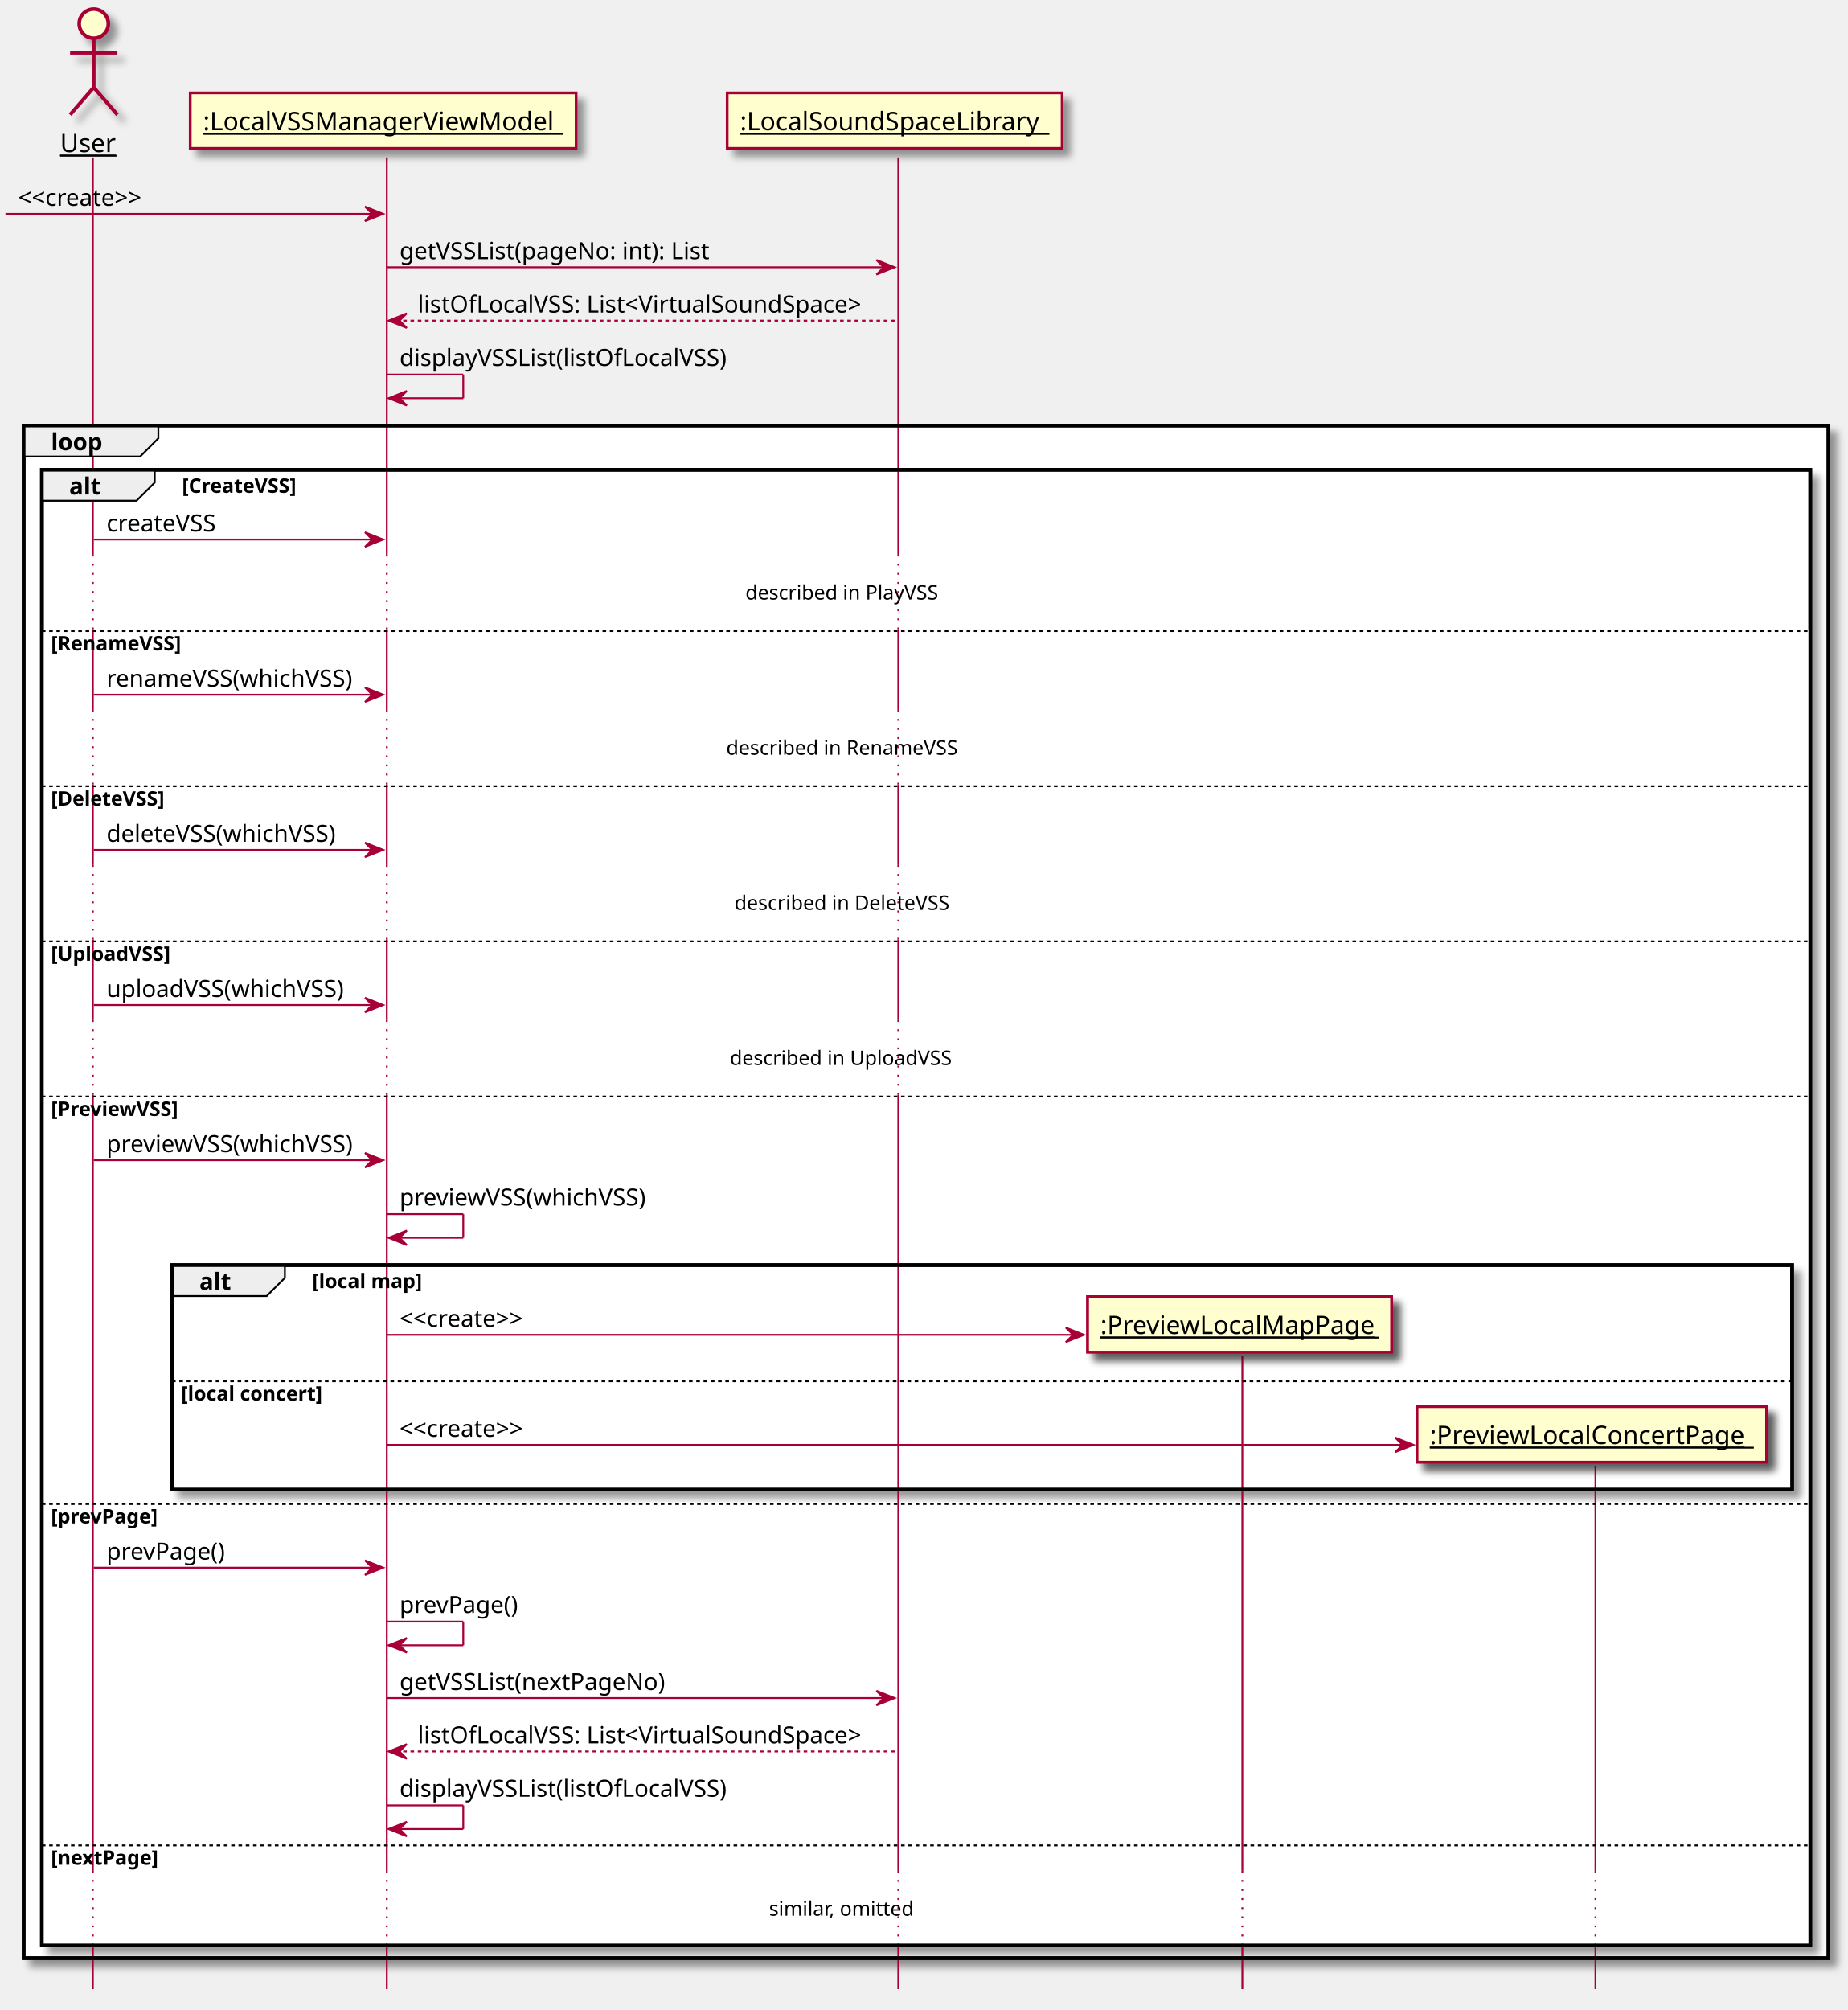
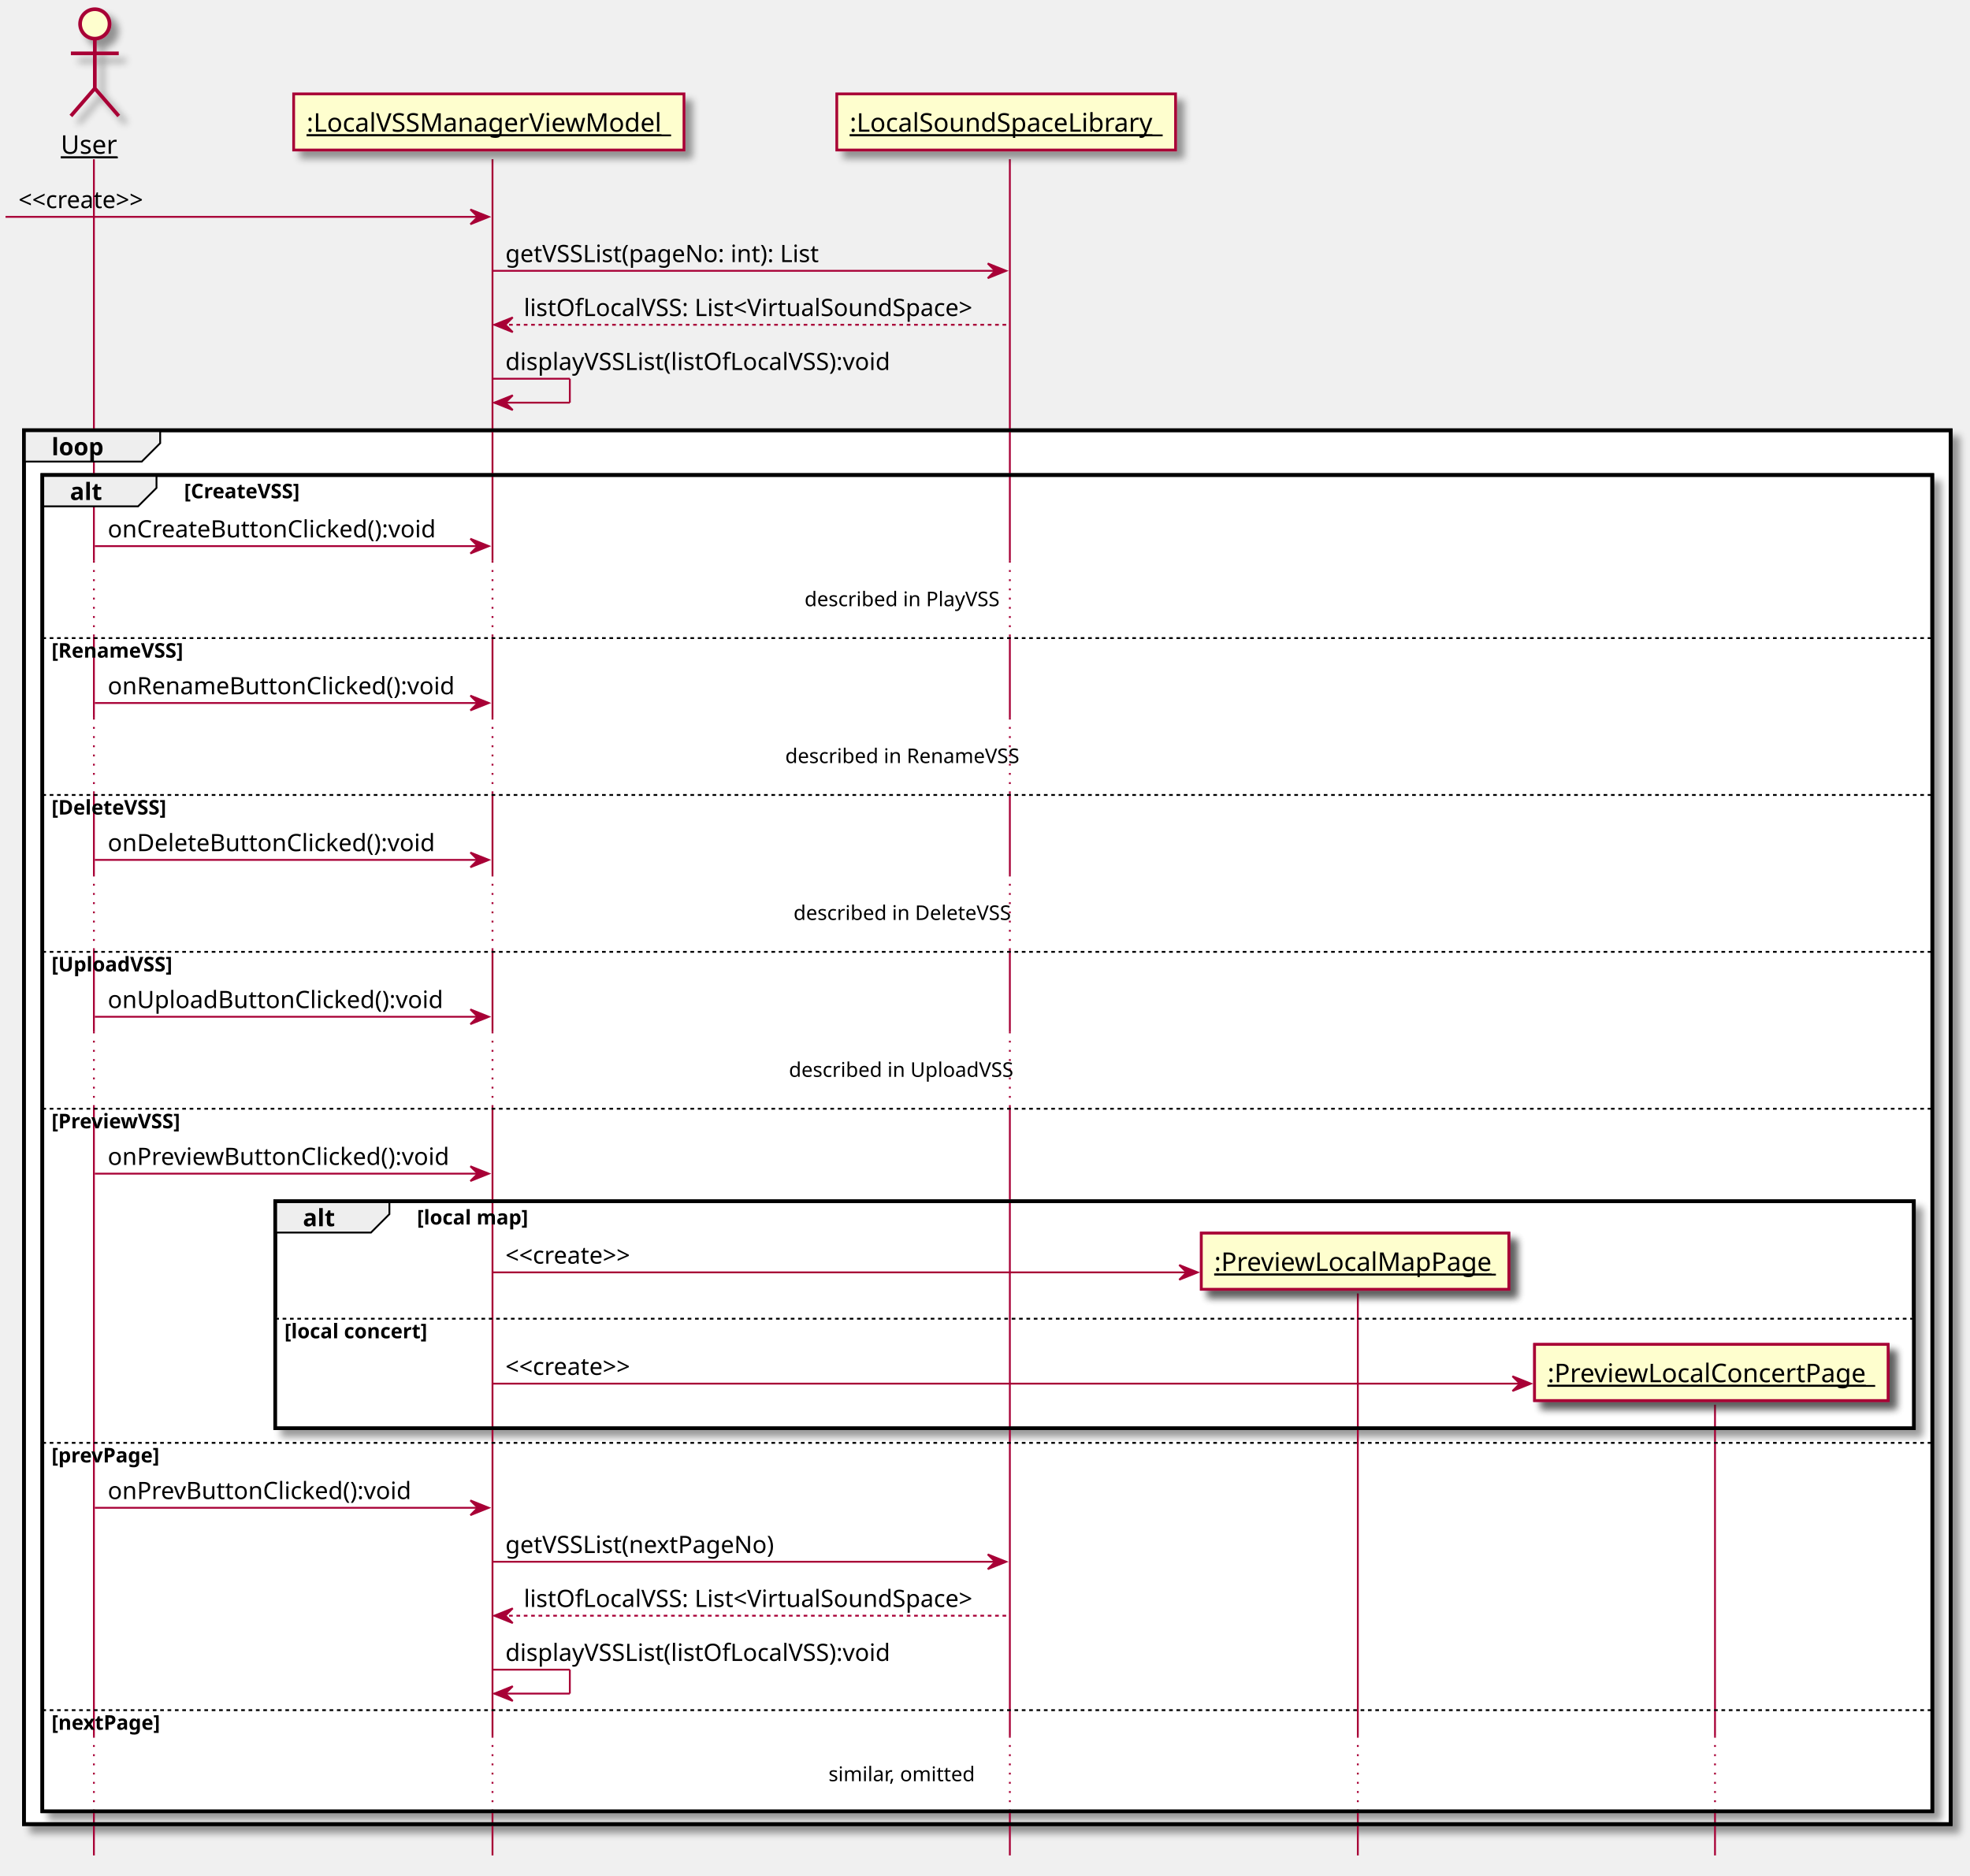
- <svg xmlns="http://www.w3.org/2000/svg" contentScriptType="application/ecmascript" contentStyleType="text/css" height="1104px" preserveAspectRatio="none" style="width:1015px;height:1104px;" version="1.1" viewBox="0 0 1015 1104" width="1015px" zoomAndPan="magnify">
+ <svg xmlns="http://www.w3.org/2000/svg" contentScriptType="application/ecmascript" contentStyleType="text/css" height="1019px" preserveAspectRatio="none" style="width:1070px;height:1019px;" version="1.1" viewBox="0 0 1070 1019" width="1070px" zoomAndPan="magnify">
  <defs>
-     <filter height="300%" id="fy3xtt72d3g3i" width="300%" x="-1" y="-1">
+     <filter height="300%" id="f1ojgecxstpfth" width="300%" x="-1" y="-1">
      <feGaussianBlur result="blurOut" stdDeviation="2.0" />
      <feColorMatrix in="blurOut" result="blurOut2" type="matrix" values="0 0 0 0 0 0 0 0 0 0 0 0 0 0 0 0 0 0 .4 0" />
      <feOffset dx="4.0" dy="4.0" in="blurOut2" result="blurOut3" />
      <feBlend in="SourceGraphic" in2="blurOut3" mode="normal" />
    </filter>
  </defs>
  <g>
-     <rect fill="#FFFFFF" filter="url(#fy3xtt72d3g3i)" height="841.785" style="stroke: #000000; stroke-width: 2.0;" width="991.5" x="13" y="233.731" />
-     <rect fill="#FFFFFF" filter="url(#fy3xtt72d3g3i)" height="810.475" style="stroke: #000000; stroke-width: 2.0;" width="971.5" x="23" y="258.041" />
-     <rect fill="#FFFFFF" height="85.221" style="stroke: none; stroke-width: 1.0;" width="971.5" x="23" y="345.617" />
-     <rect fill="#FFFFFF" height="85.221" style="stroke: none; stroke-width: 1.0;" width="971.5" x="23" y="430.838" />
-     <rect fill="#FFFFFF" height="85.221" style="stroke: none; stroke-width: 1.0;" width="971.5" x="23" y="516.059" />
-     <rect fill="#FFFFFF" height="223.818" style="stroke: none; stroke-width: 1.0;" width="971.5" x="23" y="601.279" />
-     <rect fill="#FFFFFF" filter="url(#fy3xtt72d3g3i)" height="123.242" style="stroke: #000000; stroke-width: 2.0;" width="890" x="94.5" y="694.856" />
-     <rect fill="#FEFECE" filter="url(#fy3xtt72d3g3i)" height="30.488" style="stroke: #A80036; stroke-width: 1.5;" width="167" x="597.5" y="712.166" />
-     <text fill="#000000" font-family="sans-serif" font-size="14" lengthAdjust="spacingAndGlyphs" text-decoration="underline" textLength="153" x="604.5" y="732.701">:PreviewLocalMapPage</text>
-     <line style="stroke: #000000; stroke-width: 1.0;" x1="604.5" x2="757.5" y1="734.701" y2="734.701" />
-     <rect fill="#FFFFFF" height="60.443" style="stroke: none; stroke-width: 1.0;" width="890" x="94.5" y="757.654" />
-     <rect fill="#FEFECE" filter="url(#fy3xtt72d3g3i)" height="30.488" style="stroke: #A80036; stroke-width: 1.5;" width="192" x="778.5" y="772.609" />
-     <text fill="#000000" font-family="sans-serif" font-size="14" lengthAdjust="spacingAndGlyphs" text-decoration="underline" textLength="178" x="785.5" y="793.144">:PreviewLocalConcertPage</text>
-     <line style="stroke: #000000; stroke-width: 1.0;" x1="785.5" x2="963.5" y1="795.144" y2="795.144" />
-     <rect fill="#FFFFFF" height="187.508" style="stroke: none; stroke-width: 1.0;" width="971.5" x="23" y="825.098" />
-     <rect fill="#FFFFFF" height="55.91" style="stroke: none; stroke-width: 1.0;" width="971.5" x="23" y="1012.606" />
+     <rect fill="#FFFFFF" filter="url(#f1ojgecxstpfth)" height="757.164" style="stroke: #000000; stroke-width: 2.0;" width="1046.5" x="13" y="233.731" />
+     <rect fill="#FFFFFF" filter="url(#f1ojgecxstpfth)" height="725.854" style="stroke: #000000; stroke-width: 2.0;" width="1026.5" x="23" y="258.041" />
+     <rect fill="#FFFFFF" height="85.221" style="stroke: none; stroke-width: 1.0;" width="1026.5" x="23" y="345.617" />
+     <rect fill="#FFFFFF" height="85.221" style="stroke: none; stroke-width: 1.0;" width="1026.5" x="23" y="430.838" />
+     <rect fill="#FFFFFF" height="85.221" style="stroke: none; stroke-width: 1.0;" width="1026.5" x="23" y="516.059" />
+     <rect fill="#FFFFFF" height="181.508" style="stroke: none; stroke-width: 1.0;" width="1026.5" x="23" y="601.279" />
+     <rect fill="#FFFFFF" filter="url(#f1ojgecxstpfth)" height="123.242" style="stroke: #000000; stroke-width: 2.0;" width="890" x="149.5" y="652.545" />
+     <rect fill="#FEFECE" filter="url(#f1ojgecxstpfth)" height="30.488" style="stroke: #A80036; stroke-width: 1.5;" width="167" x="652.5" y="669.856" />
+     <text fill="#000000" font-family="sans-serif" font-size="14" lengthAdjust="spacingAndGlyphs" text-decoration="underline" textLength="153" x="659.5" y="690.391">:PreviewLocalMapPage</text>
+     <line style="stroke: #000000; stroke-width: 1.0;" x1="659.5" x2="812.5" y1="692.391" y2="692.391" />
+     <rect fill="#FFFFFF" height="60.443" style="stroke: none; stroke-width: 1.0;" width="890" x="149.5" y="715.344" />
+     <rect fill="#FEFECE" filter="url(#f1ojgecxstpfth)" height="30.488" style="stroke: #A80036; stroke-width: 1.5;" width="192" x="833.5" y="730.299" />
+     <text fill="#000000" font-family="sans-serif" font-size="14" lengthAdjust="spacingAndGlyphs" text-decoration="underline" textLength="178" x="840.5" y="750.834">:PreviewLocalConcertPage</text>
+     <line style="stroke: #000000; stroke-width: 1.0;" x1="840.5" x2="1018.5" y1="752.834" y2="752.834" />
+     <rect fill="#FFFFFF" height="145.197" style="stroke: none; stroke-width: 1.0;" width="1026.5" x="23" y="782.787" />
+     <rect fill="#FFFFFF" height="55.91" style="stroke: none; stroke-width: 1.0;" width="1026.5" x="23" y="927.984" />
    <line style="stroke: #A80036; stroke-width: 1.0;" x1="51" x2="51" y1="86.488" y2="304.662" />
    <line style="stroke: #A80036; stroke-width: 1.0; stroke-dasharray: 1.0,4.0;" x1="51" x2="51" y1="304.662" y2="345.617" />
    <line style="stroke: #A80036; stroke-width: 1.0;" x1="51" x2="51" y1="345.617" y2="389.883" />
    <line style="stroke: #A80036; stroke-width: 1.0; stroke-dasharray: 1.0,4.0;" x1="51" x2="51" y1="389.883" y2="430.838" />
    <line style="stroke: #A80036; stroke-width: 1.0;" x1="51" x2="51" y1="430.838" y2="475.103" />
    <line style="stroke: #A80036; stroke-width: 1.0; stroke-dasharray: 1.0,4.0;" x1="51" x2="51" y1="475.103" y2="516.059" />
    <line style="stroke: #A80036; stroke-width: 1.0;" x1="51" x2="51" y1="516.059" y2="560.324" />
    <line style="stroke: #A80036; stroke-width: 1.0; stroke-dasharray: 1.0,4.0;" x1="51" x2="51" y1="560.324" y2="601.279" />
-     <line style="stroke: #A80036; stroke-width: 1.0;" x1="51" x2="51" y1="601.279" y2="1027.561" />
-     <line style="stroke: #A80036; stroke-width: 1.0; stroke-dasharray: 1.0,4.0;" x1="51" x2="51" y1="1027.561" y2="1068.516" />
-     <line style="stroke: #A80036; stroke-width: 1.0;" x1="51" x2="51" y1="1068.516" y2="1092.516" />
-     <line style="stroke: #A80036; stroke-width: 1.0;" x1="212.5" x2="212.5" y1="86.488" y2="304.662" />
-     <line style="stroke: #A80036; stroke-width: 1.0; stroke-dasharray: 1.0,4.0;" x1="212.5" x2="212.5" y1="304.662" y2="345.617" />
-     <line style="stroke: #A80036; stroke-width: 1.0;" x1="212.5" x2="212.5" y1="345.617" y2="389.883" />
-     <line style="stroke: #A80036; stroke-width: 1.0; stroke-dasharray: 1.0,4.0;" x1="212.5" x2="212.5" y1="389.883" y2="430.838" />
-     <line style="stroke: #A80036; stroke-width: 1.0;" x1="212.5" x2="212.5" y1="430.838" y2="475.103" />
-     <line style="stroke: #A80036; stroke-width: 1.0; stroke-dasharray: 1.0,4.0;" x1="212.5" x2="212.5" y1="475.103" y2="516.059" />
-     <line style="stroke: #A80036; stroke-width: 1.0;" x1="212.5" x2="212.5" y1="516.059" y2="560.324" />
-     <line style="stroke: #A80036; stroke-width: 1.0; stroke-dasharray: 1.0,4.0;" x1="212.5" x2="212.5" y1="560.324" y2="601.279" />
-     <line style="stroke: #A80036; stroke-width: 1.0;" x1="212.5" x2="212.5" y1="601.279" y2="1027.561" />
-     <line style="stroke: #A80036; stroke-width: 1.0; stroke-dasharray: 1.0,4.0;" x1="212.5" x2="212.5" y1="1027.561" y2="1068.516" />
-     <line style="stroke: #A80036; stroke-width: 1.0;" x1="212.5" x2="212.5" y1="1068.516" y2="1092.516" />
-     <line style="stroke: #A80036; stroke-width: 1.0;" x1="493.5" x2="493.5" y1="86.488" y2="304.662" />
-     <line style="stroke: #A80036; stroke-width: 1.0; stroke-dasharray: 1.0,4.0;" x1="493.5" x2="493.5" y1="304.662" y2="345.617" />
-     <line style="stroke: #A80036; stroke-width: 1.0;" x1="493.5" x2="493.5" y1="345.617" y2="389.883" />
-     <line style="stroke: #A80036; stroke-width: 1.0; stroke-dasharray: 1.0,4.0;" x1="493.5" x2="493.5" y1="389.883" y2="430.838" />
-     <line style="stroke: #A80036; stroke-width: 1.0;" x1="493.5" x2="493.5" y1="430.838" y2="475.103" />
-     <line style="stroke: #A80036; stroke-width: 1.0; stroke-dasharray: 1.0,4.0;" x1="493.5" x2="493.5" y1="475.103" y2="516.059" />
-     <line style="stroke: #A80036; stroke-width: 1.0;" x1="493.5" x2="493.5" y1="516.059" y2="560.324" />
-     <line style="stroke: #A80036; stroke-width: 1.0; stroke-dasharray: 1.0,4.0;" x1="493.5" x2="493.5" y1="560.324" y2="601.279" />
-     <line style="stroke: #A80036; stroke-width: 1.0;" x1="493.5" x2="493.5" y1="601.279" y2="1027.561" />
-     <line style="stroke: #A80036; stroke-width: 1.0; stroke-dasharray: 1.0,4.0;" x1="493.5" x2="493.5" y1="1027.561" y2="1068.516" />
-     <line style="stroke: #A80036; stroke-width: 1.0;" x1="493.5" x2="493.5" y1="1068.516" y2="1092.516" />
-     <line style="stroke: #A80036; stroke-width: 1.0;" x1="682.5" x2="682.5" y1="744.91" y2="1027.561" />
-     <line style="stroke: #A80036; stroke-width: 1.0; stroke-dasharray: 1.0,4.0;" x1="682.5" x2="682.5" y1="1027.561" y2="1068.516" />
-     <line style="stroke: #A80036; stroke-width: 1.0;" x1="682.5" x2="682.5" y1="1068.516" y2="1092.516" />
-     <line style="stroke: #A80036; stroke-width: 1.0;" x1="876.5" x2="876.5" y1="805.354" y2="1027.561" />
-     <line style="stroke: #A80036; stroke-width: 1.0; stroke-dasharray: 1.0,4.0;" x1="876.5" x2="876.5" y1="1027.561" y2="1068.516" />
-     <line style="stroke: #A80036; stroke-width: 1.0;" x1="876.5" x2="876.5" y1="1068.516" y2="1092.516" />
+     <line style="stroke: #A80036; stroke-width: 1.0;" x1="51" x2="51" y1="601.279" y2="942.939" />
+     <line style="stroke: #A80036; stroke-width: 1.0; stroke-dasharray: 1.0,4.0;" x1="51" x2="51" y1="942.939" y2="983.894" />
+     <line style="stroke: #A80036; stroke-width: 1.0;" x1="51" x2="51" y1="983.894" y2="1007.894" />
+     <line style="stroke: #A80036; stroke-width: 1.0;" x1="267.5" x2="267.5" y1="86.488" y2="304.662" />
+     <line style="stroke: #A80036; stroke-width: 1.0; stroke-dasharray: 1.0,4.0;" x1="267.5" x2="267.5" y1="304.662" y2="345.617" />
+     <line style="stroke: #A80036; stroke-width: 1.0;" x1="267.5" x2="267.5" y1="345.617" y2="389.883" />
+     <line style="stroke: #A80036; stroke-width: 1.0; stroke-dasharray: 1.0,4.0;" x1="267.5" x2="267.5" y1="389.883" y2="430.838" />
+     <line style="stroke: #A80036; stroke-width: 1.0;" x1="267.5" x2="267.5" y1="430.838" y2="475.103" />
+     <line style="stroke: #A80036; stroke-width: 1.0; stroke-dasharray: 1.0,4.0;" x1="267.5" x2="267.5" y1="475.103" y2="516.059" />
+     <line style="stroke: #A80036; stroke-width: 1.0;" x1="267.5" x2="267.5" y1="516.059" y2="560.324" />
+     <line style="stroke: #A80036; stroke-width: 1.0; stroke-dasharray: 1.0,4.0;" x1="267.5" x2="267.5" y1="560.324" y2="601.279" />
+     <line style="stroke: #A80036; stroke-width: 1.0;" x1="267.5" x2="267.5" y1="601.279" y2="942.939" />
+     <line style="stroke: #A80036; stroke-width: 1.0; stroke-dasharray: 1.0,4.0;" x1="267.5" x2="267.5" y1="942.939" y2="983.894" />
+     <line style="stroke: #A80036; stroke-width: 1.0;" x1="267.5" x2="267.5" y1="983.894" y2="1007.894" />
+     <line style="stroke: #A80036; stroke-width: 1.0;" x1="548.5" x2="548.5" y1="86.488" y2="304.662" />
+     <line style="stroke: #A80036; stroke-width: 1.0; stroke-dasharray: 1.0,4.0;" x1="548.5" x2="548.5" y1="304.662" y2="345.617" />
+     <line style="stroke: #A80036; stroke-width: 1.0;" x1="548.5" x2="548.5" y1="345.617" y2="389.883" />
+     <line style="stroke: #A80036; stroke-width: 1.0; stroke-dasharray: 1.0,4.0;" x1="548.5" x2="548.5" y1="389.883" y2="430.838" />
+     <line style="stroke: #A80036; stroke-width: 1.0;" x1="548.5" x2="548.5" y1="430.838" y2="475.103" />
+     <line style="stroke: #A80036; stroke-width: 1.0; stroke-dasharray: 1.0,4.0;" x1="548.5" x2="548.5" y1="475.103" y2="516.059" />
+     <line style="stroke: #A80036; stroke-width: 1.0;" x1="548.5" x2="548.5" y1="516.059" y2="560.324" />
+     <line style="stroke: #A80036; stroke-width: 1.0; stroke-dasharray: 1.0,4.0;" x1="548.5" x2="548.5" y1="560.324" y2="601.279" />
+     <line style="stroke: #A80036; stroke-width: 1.0;" x1="548.5" x2="548.5" y1="601.279" y2="942.939" />
+     <line style="stroke: #A80036; stroke-width: 1.0; stroke-dasharray: 1.0,4.0;" x1="548.5" x2="548.5" y1="942.939" y2="983.894" />
+     <line style="stroke: #A80036; stroke-width: 1.0;" x1="548.5" x2="548.5" y1="983.894" y2="1007.894" />
+     <line style="stroke: #A80036; stroke-width: 1.0;" x1="737.5" x2="737.5" y1="702.6" y2="942.939" />
+     <line style="stroke: #A80036; stroke-width: 1.0; stroke-dasharray: 1.0,4.0;" x1="737.5" x2="737.5" y1="942.939" y2="983.894" />
+     <line style="stroke: #A80036; stroke-width: 1.0;" x1="737.5" x2="737.5" y1="983.894" y2="1007.894" />
+     <line style="stroke: #A80036; stroke-width: 1.0;" x1="931.5" x2="931.5" y1="763.043" y2="942.939" />
+     <line style="stroke: #A80036; stroke-width: 1.0; stroke-dasharray: 1.0,4.0;" x1="931.5" x2="931.5" y1="942.939" y2="983.894" />
+     <line style="stroke: #A80036; stroke-width: 1.0;" x1="931.5" x2="931.5" y1="983.894" y2="1007.894" />
    <text fill="#000000" font-family="sans-serif" font-size="14" lengthAdjust="spacingAndGlyphs" text-decoration="underline" textLength="31" x="33" y="83.535">User</text>
    <line style="stroke: #000000; stroke-width: 1.0;" x1="33" x2="64" y1="85.535" y2="85.535" />
-     <ellipse cx="51.5" cy="13" fill="#FEFECE" filter="url(#fy3xtt72d3g3i)" rx="8" ry="8" style="stroke: #A80036; stroke-width: 2.0;" />
-     <path d="M51.5,21 L51.5,48 M38.5,29 L64.5,29 M51.5,48 L38.5,63 M51.5,48 L64.5,63 " fill="none" filter="url(#fy3xtt72d3g3i)" style="stroke: #A80036; stroke-width: 2.0;" />
-     <rect fill="#FEFECE" filter="url(#fy3xtt72d3g3i)" height="30.488" style="stroke: #A80036; stroke-width: 1.5;" width="212" x="104.5" y="51" />
-     <text fill="#000000" font-family="sans-serif" font-size="14" lengthAdjust="spacingAndGlyphs" text-decoration="underline" textLength="198" x="111.5" y="71.535">:LocalVSSManagerViewModel</text>
-     <line style="stroke: #000000; stroke-width: 1.0;" x1="111.5" x2="309.5" y1="73.535" y2="73.535" />
-     <rect fill="#FEFECE" filter="url(#fy3xtt72d3g3i)" height="30.488" style="stroke: #A80036; stroke-width: 1.5;" width="184" x="399.5" y="51" />
-     <text fill="#000000" font-family="sans-serif" font-size="14" lengthAdjust="spacingAndGlyphs" text-decoration="underline" textLength="170" x="406.5" y="71.535">:LocalSoundSpaceLibrary</text>
-     <line style="stroke: #000000; stroke-width: 1.0;" x1="406.5" x2="576.5" y1="73.535" y2="73.535" />
-     <polygon fill="#A80036" points="200.5,113.488,210.5,117.488,200.5,121.488,204.5,117.488" style="stroke: #A80036; stroke-width: 1.0;" />
-     <line style="stroke: #A80036; stroke-width: 1.0;" x1="3" x2="206.5" y1="117.488" y2="117.488" />
+     <ellipse cx="51.5" cy="13" fill="#FEFECE" filter="url(#f1ojgecxstpfth)" rx="8" ry="8" style="stroke: #A80036; stroke-width: 2.0;" />
+     <path d="M51.5,21 L51.5,48 M38.5,29 L64.5,29 M51.5,48 L38.5,63 M51.5,48 L64.5,63 " fill="none" filter="url(#f1ojgecxstpfth)" style="stroke: #A80036; stroke-width: 2.0;" />
+     <rect fill="#FEFECE" filter="url(#f1ojgecxstpfth)" height="30.488" style="stroke: #A80036; stroke-width: 1.5;" width="212" x="159.5" y="51" />
+     <text fill="#000000" font-family="sans-serif" font-size="14" lengthAdjust="spacingAndGlyphs" text-decoration="underline" textLength="198" x="166.5" y="71.535">:LocalVSSManagerViewModel</text>
+     <line style="stroke: #000000; stroke-width: 1.0;" x1="166.5" x2="364.5" y1="73.535" y2="73.535" />
+     <rect fill="#FEFECE" filter="url(#f1ojgecxstpfth)" height="30.488" style="stroke: #A80036; stroke-width: 1.5;" width="184" x="454.5" y="51" />
+     <text fill="#000000" font-family="sans-serif" font-size="14" lengthAdjust="spacingAndGlyphs" text-decoration="underline" textLength="170" x="461.5" y="71.535">:LocalSoundSpaceLibrary</text>
+     <line style="stroke: #000000; stroke-width: 1.0;" x1="461.5" x2="631.5" y1="73.535" y2="73.535" />
+     <polygon fill="#A80036" points="255.5,113.799,265.5,117.799,255.5,121.799,259.5,117.799" style="stroke: #A80036; stroke-width: 1.0;" />
+     <line style="stroke: #A80036; stroke-width: 1.0;" x1="3" x2="261.5" y1="117.799" y2="117.799" />
    <text fill="#000000" font-family="sans-serif" font-size="13" lengthAdjust="spacingAndGlyphs" textLength="78" x="10" y="113.057">&lt;&lt;create&gt;&gt;</text>
-     <polygon fill="#A80036" points="481.5,142.799,491.5,146.799,481.5,150.799,485.5,146.799" style="stroke: #A80036; stroke-width: 1.0;" />
-     <line style="stroke: #A80036; stroke-width: 1.0;" x1="212.5" x2="487.5" y1="146.799" y2="146.799" />
-     <text fill="#000000" font-family="sans-serif" font-size="13" lengthAdjust="spacingAndGlyphs" textLength="177" x="219.5" y="142.367">getVSSList(pageNo: int): List</text>
-     <polygon fill="#A80036" points="223.5,172.109,213.5,176.109,223.5,180.109,219.5,176.109" style="stroke: #A80036; stroke-width: 1.0;" />
-     <line style="stroke: #A80036; stroke-width: 1.0; stroke-dasharray: 2.0,2.0;" x1="217.5" x2="492.5" y1="176.109" y2="176.109" />
-     <text fill="#000000" font-family="sans-serif" font-size="13" lengthAdjust="spacingAndGlyphs" textLength="257" x="229.5" y="171.678">listOfLocalVSS: List&lt;VirtualSoundSpace&gt;</text>
-     <line style="stroke: #A80036; stroke-width: 1.0;" x1="212.5" x2="254.5" y1="205.731" y2="205.731" />
-     <line style="stroke: #A80036; stroke-width: 1.0;" x1="254.5" x2="254.5" y1="205.731" y2="218.731" />
-     <line style="stroke: #A80036; stroke-width: 1.0;" x1="213.5" x2="254.5" y1="218.731" y2="218.731" />
-     <polygon fill="#A80036" points="223.5,214.731,213.5,218.731,223.5,222.731,219.5,218.731" style="stroke: #A80036; stroke-width: 1.0;" />
-     <text fill="#000000" font-family="sans-serif" font-size="13" lengthAdjust="spacingAndGlyphs" textLength="188" x="219.5" y="200.988">displayVSSList(listOfLocalVSS)</text>
+     <polygon fill="#A80036" points="536.5,143.109,546.5,147.109,536.5,151.109,540.5,147.109" style="stroke: #A80036; stroke-width: 1.0;" />
+     <line style="stroke: #A80036; stroke-width: 1.0;" x1="267.5" x2="542.5" y1="147.109" y2="147.109" />
+     <text fill="#000000" font-family="sans-serif" font-size="13" lengthAdjust="spacingAndGlyphs" textLength="177" x="274.5" y="142.367">getVSSList(pageNo: int): List</text>
+     <polygon fill="#A80036" points="278.5,172.42,268.5,176.42,278.5,180.42,274.5,176.42" style="stroke: #A80036; stroke-width: 1.0;" />
+     <line style="stroke: #A80036; stroke-width: 1.0; stroke-dasharray: 2.0,2.0;" x1="272.5" x2="547.5" y1="176.42" y2="176.42" />
+     <text fill="#000000" font-family="sans-serif" font-size="13" lengthAdjust="spacingAndGlyphs" textLength="257" x="284.5" y="171.678">listOfLocalVSS: List&lt;VirtualSoundSpace&gt;</text>
+     <line style="stroke: #A80036; stroke-width: 1.0;" x1="267.5" x2="309.5" y1="205.731" y2="205.731" />
+     <line style="stroke: #A80036; stroke-width: 1.0;" x1="309.5" x2="309.5" y1="205.731" y2="218.731" />
+     <line style="stroke: #A80036; stroke-width: 1.0;" x1="268.5" x2="309.5" y1="218.731" y2="218.731" />
+     <polygon fill="#A80036" points="278.5,214.731,268.5,218.731,278.5,222.731,274.5,218.731" style="stroke: #A80036; stroke-width: 1.0;" />
+     <text fill="#000000" font-family="sans-serif" font-size="13" lengthAdjust="spacingAndGlyphs" textLength="219" x="274.5" y="200.988">displayVSSList(listOfLocalVSS):void</text>
    <path d="M13,233.731 L87,233.731 L87,240.731 L77,250.731 L13,250.731 L13,233.731 " fill="#EEEEEE" style="stroke: #000000; stroke-width: 1.0;" />
-     <rect fill="none" height="841.785" style="stroke: #000000; stroke-width: 2.0;" width="991.5" x="13" y="233.731" />
+     <rect fill="none" height="757.164" style="stroke: #000000; stroke-width: 2.0;" width="1046.5" x="13" y="233.731" />
    <text fill="#000000" font-family="sans-serif" font-size="13" font-weight="bold" lengthAdjust="spacingAndGlyphs" textLength="29" x="28" y="247.299">loop</text>
    <path d="M23,258.041 L85,258.041 L85,265.041 L75,275.041 L23,275.041 L23,258.041 " fill="#EEEEEE" style="stroke: #000000; stroke-width: 1.0;" />
-     <rect fill="none" height="810.475" style="stroke: #000000; stroke-width: 2.0;" width="971.5" x="23" y="258.041" />
+     <rect fill="none" height="725.854" style="stroke: #000000; stroke-width: 2.0;" width="1026.5" x="23" y="258.041" />
    <text fill="#000000" font-family="sans-serif" font-size="13" font-weight="bold" lengthAdjust="spacingAndGlyphs" textLength="17" x="38" y="271.609">alt</text>
    <text fill="#000000" font-family="sans-serif" font-size="11" font-weight="bold" lengthAdjust="spacingAndGlyphs" textLength="63" x="100" y="270.676">[CreateVSS]</text>
-     <polygon fill="#A80036" points="200.5,292.352,210.5,296.352,200.5,300.352,204.5,296.352" style="stroke: #A80036; stroke-width: 1.0;" />
-     <line style="stroke: #A80036; stroke-width: 1.0;" x1="51.5" x2="206.5" y1="296.352" y2="296.352" />
-     <text fill="#000000" font-family="sans-serif" font-size="13" lengthAdjust="spacingAndGlyphs" textLength="60" x="58.5" y="291.92">createVSS</text>
-     <text fill="#000000" font-family="sans-serif" font-size="11" lengthAdjust="spacingAndGlyphs" textLength="109" x="409.5" y="329.297">described in PlayVSS</text>
-     <line style="stroke: #000000; stroke-width: 1.0; stroke-dasharray: 2.0,2.0;" x1="23" x2="994.5" y1="346.617" y2="346.617" />
+     <polygon fill="#A80036" points="255.5,292.662,265.5,296.662,255.5,300.662,259.5,296.662" style="stroke: #A80036; stroke-width: 1.0;" />
+     <line style="stroke: #A80036; stroke-width: 1.0;" x1="51.5" x2="261.5" y1="296.662" y2="296.662" />
+     <text fill="#000000" font-family="sans-serif" font-size="13" lengthAdjust="spacingAndGlyphs" textLength="183" x="58.5" y="291.92">onCreateButtonClicked():void</text>
+     <text fill="#000000" font-family="sans-serif" font-size="11" lengthAdjust="spacingAndGlyphs" textLength="109" x="437" y="329.297">described in PlayVSS</text>
+     <line style="stroke: #000000; stroke-width: 1.0; stroke-dasharray: 2.0,2.0;" x1="23" x2="1049.5" y1="346.617" y2="346.617" />
    <text fill="#000000" font-family="sans-serif" font-size="11" font-weight="bold" lengthAdjust="spacingAndGlyphs" textLength="72" x="28" y="357.252">[RenameVSS]</text>
-     <polygon fill="#A80036" points="200.5,377.572,210.5,381.572,200.5,385.572,204.5,381.572" style="stroke: #A80036; stroke-width: 1.0;" />
-     <line style="stroke: #A80036; stroke-width: 1.0;" x1="51.5" x2="206.5" y1="381.572" y2="381.572" />
-     <text fill="#000000" font-family="sans-serif" font-size="13" lengthAdjust="spacingAndGlyphs" textLength="135" x="58.5" y="377.141">renameVSS(whichVSS)</text>
-     <text fill="#000000" font-family="sans-serif" font-size="11" lengthAdjust="spacingAndGlyphs" textLength="130" x="399" y="414.518">described in RenameVSS</text>
-     <line style="stroke: #000000; stroke-width: 1.0; stroke-dasharray: 2.0,2.0;" x1="23" x2="994.5" y1="431.838" y2="431.838" />
+     <polygon fill="#A80036" points="255.5,377.883,265.5,381.883,255.5,385.883,259.5,381.883" style="stroke: #A80036; stroke-width: 1.0;" />
+     <line style="stroke: #A80036; stroke-width: 1.0;" x1="51.5" x2="261.5" y1="381.883" y2="381.883" />
+     <text fill="#000000" font-family="sans-serif" font-size="13" lengthAdjust="spacingAndGlyphs" textLength="192" x="58.5" y="377.141">onRenameButtonClicked():void</text>
+     <text fill="#000000" font-family="sans-serif" font-size="11" lengthAdjust="spacingAndGlyphs" textLength="130" x="426.5" y="414.518">described in RenameVSS</text>
+     <line style="stroke: #000000; stroke-width: 1.0; stroke-dasharray: 2.0,2.0;" x1="23" x2="1049.5" y1="431.838" y2="431.838" />
    <text fill="#000000" font-family="sans-serif" font-size="11" font-weight="bold" lengthAdjust="spacingAndGlyphs" textLength="63" x="28" y="442.473">[DeleteVSS]</text>
-     <polygon fill="#A80036" points="200.5,462.793,210.5,466.793,200.5,470.793,204.5,466.793" style="stroke: #A80036; stroke-width: 1.0;" />
-     <line style="stroke: #A80036; stroke-width: 1.0;" x1="51.5" x2="206.5" y1="466.793" y2="466.793" />
-     <text fill="#000000" font-family="sans-serif" font-size="13" lengthAdjust="spacingAndGlyphs" textLength="127" x="58.5" y="462.361">deleteVSS(whichVSS)</text>
-     <text fill="#000000" font-family="sans-serif" font-size="11" lengthAdjust="spacingAndGlyphs" textLength="121" x="403.5" y="499.738">described in DeleteVSS</text>
-     <line style="stroke: #000000; stroke-width: 1.0; stroke-dasharray: 2.0,2.0;" x1="23" x2="994.5" y1="517.059" y2="517.059" />
+     <polygon fill="#A80036" points="255.5,463.103,265.5,467.103,255.5,471.103,259.5,467.103" style="stroke: #A80036; stroke-width: 1.0;" />
+     <line style="stroke: #A80036; stroke-width: 1.0;" x1="51.5" x2="261.5" y1="467.103" y2="467.103" />
+     <text fill="#000000" font-family="sans-serif" font-size="13" lengthAdjust="spacingAndGlyphs" textLength="183" x="58.5" y="462.361">onDeleteButtonClicked():void</text>
+     <text fill="#000000" font-family="sans-serif" font-size="11" lengthAdjust="spacingAndGlyphs" textLength="121" x="431" y="499.738">described in DeleteVSS</text>
+     <line style="stroke: #000000; stroke-width: 1.0; stroke-dasharray: 2.0,2.0;" x1="23" x2="1049.5" y1="517.059" y2="517.059" />
    <text fill="#000000" font-family="sans-serif" font-size="11" font-weight="bold" lengthAdjust="spacingAndGlyphs" textLength="67" x="28" y="527.693">[UploadVSS]</text>
-     <polygon fill="#A80036" points="200.5,548.014,210.5,552.014,200.5,556.014,204.5,552.014" style="stroke: #A80036; stroke-width: 1.0;" />
-     <line style="stroke: #A80036; stroke-width: 1.0;" x1="51.5" x2="206.5" y1="552.014" y2="552.014" />
-     <text fill="#000000" font-family="sans-serif" font-size="13" lengthAdjust="spacingAndGlyphs" textLength="132" x="58.5" y="547.582">uploadVSS(whichVSS)</text>
-     <text fill="#000000" font-family="sans-serif" font-size="11" lengthAdjust="spacingAndGlyphs" textLength="126" x="401" y="584.959">described in UploadVSS</text>
-     <line style="stroke: #000000; stroke-width: 1.0; stroke-dasharray: 2.0,2.0;" x1="23" x2="994.5" y1="602.279" y2="602.279" />
+     <polygon fill="#A80036" points="255.5,548.324,265.5,552.324,255.5,556.324,259.5,552.324" style="stroke: #A80036; stroke-width: 1.0;" />
+     <line style="stroke: #A80036; stroke-width: 1.0;" x1="51.5" x2="261.5" y1="552.324" y2="552.324" />
+     <text fill="#000000" font-family="sans-serif" font-size="13" lengthAdjust="spacingAndGlyphs" textLength="187" x="58.5" y="547.582">onUploadButtonClicked():void</text>
+     <text fill="#000000" font-family="sans-serif" font-size="11" lengthAdjust="spacingAndGlyphs" textLength="126" x="428.5" y="584.959">described in UploadVSS</text>
+     <line style="stroke: #000000; stroke-width: 1.0; stroke-dasharray: 2.0,2.0;" x1="23" x2="1049.5" y1="602.279" y2="602.279" />
    <text fill="#000000" font-family="sans-serif" font-size="11" font-weight="bold" lengthAdjust="spacingAndGlyphs" textLength="72" x="28" y="612.914">[PreviewVSS]</text>
-     <polygon fill="#A80036" points="200.5,633.234,210.5,637.234,200.5,641.234,204.5,637.234" style="stroke: #A80036; stroke-width: 1.0;" />
-     <line style="stroke: #A80036; stroke-width: 1.0;" x1="51.5" x2="206.5" y1="637.234" y2="637.234" />
-     <text fill="#000000" font-family="sans-serif" font-size="13" lengthAdjust="spacingAndGlyphs" textLength="137" x="58.5" y="632.803">previewVSS(whichVSS)</text>
-     <line style="stroke: #A80036; stroke-width: 1.0;" x1="212.5" x2="254.5" y1="666.856" y2="666.856" />
-     <line style="stroke: #A80036; stroke-width: 1.0;" x1="254.5" x2="254.5" y1="666.856" y2="679.856" />
-     <line style="stroke: #A80036; stroke-width: 1.0;" x1="213.5" x2="254.5" y1="679.856" y2="679.856" />
-     <polygon fill="#A80036" points="223.5,675.856,213.5,679.856,223.5,683.856,219.5,679.856" style="stroke: #A80036; stroke-width: 1.0;" />
-     <text fill="#000000" font-family="sans-serif" font-size="13" lengthAdjust="spacingAndGlyphs" textLength="137" x="219.5" y="662.113">previewVSS(whichVSS)</text>
-     <path d="M94.5,694.856 L156.5,694.856 L156.5,701.856 L146.5,711.856 L94.5,711.856 L94.5,694.856 " fill="#EEEEEE" style="stroke: #000000; stroke-width: 1.0;" />
-     <rect fill="none" height="123.242" style="stroke: #000000; stroke-width: 2.0;" width="890" x="94.5" y="694.856" />
-     <text fill="#000000" font-family="sans-serif" font-size="13" font-weight="bold" lengthAdjust="spacingAndGlyphs" textLength="17" x="109.5" y="708.424">alt</text>
-     <text fill="#000000" font-family="sans-serif" font-size="11" font-weight="bold" lengthAdjust="spacingAndGlyphs" textLength="63" x="171.5" y="707.49">[local map]</text>
-     <polygon fill="#A80036" points="585.5,729.166,595.5,733.166,585.5,737.166,589.5,733.166" style="stroke: #A80036; stroke-width: 1.0;" />
-     <line style="stroke: #A80036; stroke-width: 1.0;" x1="212.5" x2="591.5" y1="733.166" y2="733.166" />
-     <text fill="#000000" font-family="sans-serif" font-size="13" lengthAdjust="spacingAndGlyphs" textLength="78" x="219.5" y="728.734">&lt;&lt;create&gt;&gt;</text>
-     <rect fill="#FEFECE" filter="url(#fy3xtt72d3g3i)" height="30.488" style="stroke: #A80036; stroke-width: 1.5;" width="167" x="597.5" y="712.166" />
-     <text fill="#000000" font-family="sans-serif" font-size="14" lengthAdjust="spacingAndGlyphs" text-decoration="underline" textLength="153" x="604.5" y="732.701">:PreviewLocalMapPage</text>
-     <line style="stroke: #000000; stroke-width: 1.0;" x1="604.5" x2="757.5" y1="734.701" y2="734.701" />
-     <line style="stroke: #000000; stroke-width: 1.0; stroke-dasharray: 2.0,2.0;" x1="94.5" x2="984.5" y1="758.654" y2="758.654" />
-     <text fill="#000000" font-family="sans-serif" font-size="11" font-weight="bold" lengthAdjust="spacingAndGlyphs" textLength="80" x="99.5" y="769.289">[local concert]</text>
-     <polygon fill="#A80036" points="766.5,789.609,776.5,793.609,766.5,797.609,770.5,793.609" style="stroke: #A80036; stroke-width: 1.0;" />
-     <line style="stroke: #A80036; stroke-width: 1.0;" x1="212.5" x2="772.5" y1="793.609" y2="793.609" />
-     <text fill="#000000" font-family="sans-serif" font-size="13" lengthAdjust="spacingAndGlyphs" textLength="78" x="219.5" y="789.178">&lt;&lt;create&gt;&gt;</text>
-     <rect fill="#FEFECE" filter="url(#fy3xtt72d3g3i)" height="30.488" style="stroke: #A80036; stroke-width: 1.5;" width="192" x="778.5" y="772.609" />
-     <text fill="#000000" font-family="sans-serif" font-size="14" lengthAdjust="spacingAndGlyphs" text-decoration="underline" textLength="178" x="785.5" y="793.144">:PreviewLocalConcertPage</text>
-     <line style="stroke: #000000; stroke-width: 1.0;" x1="785.5" x2="963.5" y1="795.144" y2="795.144" />
-     <line style="stroke: #000000; stroke-width: 1.0; stroke-dasharray: 2.0,2.0;" x1="23" x2="994.5" y1="826.098" y2="826.098" />
-     <text fill="#000000" font-family="sans-serif" font-size="11" font-weight="bold" lengthAdjust="spacingAndGlyphs" textLength="59" x="28" y="836.732">[prevPage]</text>
-     <polygon fill="#A80036" points="200.5,857.053,210.5,861.053,200.5,865.053,204.5,861.053" style="stroke: #A80036; stroke-width: 1.0;" />
-     <line style="stroke: #A80036; stroke-width: 1.0;" x1="51.5" x2="206.5" y1="861.053" y2="861.053" />
-     <text fill="#000000" font-family="sans-serif" font-size="13" lengthAdjust="spacingAndGlyphs" textLength="64" x="58.5" y="856.621">prevPage()</text>
-     <line style="stroke: #A80036; stroke-width: 1.0;" x1="212.5" x2="254.5" y1="890.674" y2="890.674" />
-     <line style="stroke: #A80036; stroke-width: 1.0;" x1="254.5" x2="254.5" y1="890.674" y2="903.674" />
-     <line style="stroke: #A80036; stroke-width: 1.0;" x1="213.5" x2="254.5" y1="903.674" y2="903.674" />
-     <polygon fill="#A80036" points="223.5,899.674,213.5,903.674,223.5,907.674,219.5,903.674" style="stroke: #A80036; stroke-width: 1.0;" />
-     <text fill="#000000" font-family="sans-serif" font-size="13" lengthAdjust="spacingAndGlyphs" textLength="64" x="219.5" y="885.932">prevPage()</text>
-     <polygon fill="#A80036" points="481.5,928.674,491.5,932.674,481.5,936.674,485.5,932.674" style="stroke: #A80036; stroke-width: 1.0;" />
-     <line style="stroke: #A80036; stroke-width: 1.0;" x1="212.5" x2="487.5" y1="932.674" y2="932.674" />
-     <text fill="#000000" font-family="sans-serif" font-size="13" lengthAdjust="spacingAndGlyphs" textLength="148" x="219.5" y="928.242">getVSSList(nextPageNo)</text>
-     <polygon fill="#A80036" points="223.5,957.984,213.5,961.984,223.5,965.984,219.5,961.984" style="stroke: #A80036; stroke-width: 1.0;" />
-     <line style="stroke: #A80036; stroke-width: 1.0; stroke-dasharray: 2.0,2.0;" x1="217.5" x2="492.5" y1="961.984" y2="961.984" />
-     <text fill="#000000" font-family="sans-serif" font-size="13" lengthAdjust="spacingAndGlyphs" textLength="257" x="229.5" y="957.553">listOfLocalVSS: List&lt;VirtualSoundSpace&gt;</text>
-     <line style="stroke: #A80036; stroke-width: 1.0;" x1="212.5" x2="254.5" y1="991.606" y2="991.606" />
-     <line style="stroke: #A80036; stroke-width: 1.0;" x1="254.5" x2="254.5" y1="991.606" y2="1004.606" />
-     <line style="stroke: #A80036; stroke-width: 1.0;" x1="213.5" x2="254.5" y1="1004.606" y2="1004.606" />
-     <polygon fill="#A80036" points="223.5,1000.606,213.5,1004.606,223.5,1008.606,219.5,1004.606" style="stroke: #A80036; stroke-width: 1.0;" />
-     <text fill="#000000" font-family="sans-serif" font-size="13" lengthAdjust="spacingAndGlyphs" textLength="188" x="219.5" y="986.863">displayVSSList(listOfLocalVSS)</text>
-     <line style="stroke: #000000; stroke-width: 1.0; stroke-dasharray: 2.0,2.0;" x1="23" x2="994.5" y1="1013.606" y2="1013.606" />
-     <text fill="#000000" font-family="sans-serif" font-size="11" font-weight="bold" lengthAdjust="spacingAndGlyphs" textLength="57" x="28" y="1024.24">[nextPage]</text>
-     <text fill="#000000" font-family="sans-serif" font-size="11" lengthAdjust="spacingAndGlyphs" textLength="83" x="422.5" y="1052.195">similar, omitted</text>
+     <polygon fill="#A80036" points="255.5,633.545,265.5,637.545,255.5,641.545,259.5,637.545" style="stroke: #A80036; stroke-width: 1.0;" />
+     <line style="stroke: #A80036; stroke-width: 1.0;" x1="51.5" x2="261.5" y1="637.545" y2="637.545" />
+     <text fill="#000000" font-family="sans-serif" font-size="13" lengthAdjust="spacingAndGlyphs" textLength="190" x="58.5" y="632.803">onPreviewButtonClicked():void</text>
+     <path d="M149.5,652.545 L211.5,652.545 L211.5,659.545 L201.5,669.545 L149.5,669.545 L149.5,652.545 " fill="#EEEEEE" style="stroke: #000000; stroke-width: 1.0;" />
+     <rect fill="none" height="123.242" style="stroke: #000000; stroke-width: 2.0;" width="890" x="149.5" y="652.545" />
+     <text fill="#000000" font-family="sans-serif" font-size="13" font-weight="bold" lengthAdjust="spacingAndGlyphs" textLength="17" x="164.5" y="666.113">alt</text>
+     <text fill="#000000" font-family="sans-serif" font-size="11" font-weight="bold" lengthAdjust="spacingAndGlyphs" textLength="63" x="226.5" y="665.18">[local map]</text>
+     <polygon fill="#A80036" points="640.5,687.166,650.5,691.166,640.5,695.166,644.5,691.166" style="stroke: #A80036; stroke-width: 1.0;" />
+     <line style="stroke: #A80036; stroke-width: 1.0;" x1="267.5" x2="646.5" y1="691.166" y2="691.166" />
+     <text fill="#000000" font-family="sans-serif" font-size="13" lengthAdjust="spacingAndGlyphs" textLength="78" x="274.5" y="686.424">&lt;&lt;create&gt;&gt;</text>
+     <rect fill="#FEFECE" filter="url(#f1ojgecxstpfth)" height="30.488" style="stroke: #A80036; stroke-width: 1.5;" width="167" x="652.5" y="669.856" />
+     <text fill="#000000" font-family="sans-serif" font-size="14" lengthAdjust="spacingAndGlyphs" text-decoration="underline" textLength="153" x="659.5" y="690.391">:PreviewLocalMapPage</text>
+     <line style="stroke: #000000; stroke-width: 1.0;" x1="659.5" x2="812.5" y1="692.391" y2="692.391" />
+     <line style="stroke: #000000; stroke-width: 1.0; stroke-dasharray: 2.0,2.0;" x1="149.5" x2="1039.5" y1="716.344" y2="716.344" />
+     <text fill="#000000" font-family="sans-serif" font-size="11" font-weight="bold" lengthAdjust="spacingAndGlyphs" textLength="80" x="154.5" y="726.979">[local concert]</text>
+     <polygon fill="#A80036" points="821.5,747.609,831.5,751.609,821.5,755.609,825.5,751.609" style="stroke: #A80036; stroke-width: 1.0;" />
+     <line style="stroke: #A80036; stroke-width: 1.0;" x1="267.5" x2="827.5" y1="751.609" y2="751.609" />
+     <text fill="#000000" font-family="sans-serif" font-size="13" lengthAdjust="spacingAndGlyphs" textLength="78" x="274.5" y="746.867">&lt;&lt;create&gt;&gt;</text>
+     <rect fill="#FEFECE" filter="url(#f1ojgecxstpfth)" height="30.488" style="stroke: #A80036; stroke-width: 1.5;" width="192" x="833.5" y="730.299" />
+     <text fill="#000000" font-family="sans-serif" font-size="14" lengthAdjust="spacingAndGlyphs" text-decoration="underline" textLength="178" x="840.5" y="750.834">:PreviewLocalConcertPage</text>
+     <line style="stroke: #000000; stroke-width: 1.0;" x1="840.5" x2="1018.5" y1="752.834" y2="752.834" />
+     <line style="stroke: #000000; stroke-width: 1.0; stroke-dasharray: 2.0,2.0;" x1="23" x2="1049.5" y1="783.787" y2="783.787" />
+     <text fill="#000000" font-family="sans-serif" font-size="11" font-weight="bold" lengthAdjust="spacingAndGlyphs" textLength="59" x="28" y="794.422">[prevPage]</text>
+     <polygon fill="#A80036" points="255.5,815.053,265.5,819.053,255.5,823.053,259.5,819.053" style="stroke: #A80036; stroke-width: 1.0;" />
+     <line style="stroke: #A80036; stroke-width: 1.0;" x1="51.5" x2="261.5" y1="819.053" y2="819.053" />
+     <text fill="#000000" font-family="sans-serif" font-size="13" lengthAdjust="spacingAndGlyphs" textLength="169" x="58.5" y="814.311">onPrevButtonClicked():void</text>
+     <polygon fill="#A80036" points="536.5,844.363,546.5,848.363,536.5,852.363,540.5,848.363" style="stroke: #A80036; stroke-width: 1.0;" />
+     <line style="stroke: #A80036; stroke-width: 1.0;" x1="267.5" x2="542.5" y1="848.363" y2="848.363" />
+     <text fill="#000000" font-family="sans-serif" font-size="13" lengthAdjust="spacingAndGlyphs" textLength="148" x="274.5" y="843.621">getVSSList(nextPageNo)</text>
+     <polygon fill="#A80036" points="278.5,873.674,268.5,877.674,278.5,881.674,274.5,877.674" style="stroke: #A80036; stroke-width: 1.0;" />
+     <line style="stroke: #A80036; stroke-width: 1.0; stroke-dasharray: 2.0,2.0;" x1="272.5" x2="547.5" y1="877.674" y2="877.674" />
+     <text fill="#000000" font-family="sans-serif" font-size="13" lengthAdjust="spacingAndGlyphs" textLength="257" x="284.5" y="872.932">listOfLocalVSS: List&lt;VirtualSoundSpace&gt;</text>
+     <line style="stroke: #A80036; stroke-width: 1.0;" x1="267.5" x2="309.5" y1="906.984" y2="906.984" />
+     <line style="stroke: #A80036; stroke-width: 1.0;" x1="309.5" x2="309.5" y1="906.984" y2="919.984" />
+     <line style="stroke: #A80036; stroke-width: 1.0;" x1="268.5" x2="309.5" y1="919.984" y2="919.984" />
+     <polygon fill="#A80036" points="278.5,915.984,268.5,919.984,278.5,923.984,274.5,919.984" style="stroke: #A80036; stroke-width: 1.0;" />
+     <text fill="#000000" font-family="sans-serif" font-size="13" lengthAdjust="spacingAndGlyphs" textLength="219" x="274.5" y="902.242">displayVSSList(listOfLocalVSS):void</text>
+     <line style="stroke: #000000; stroke-width: 1.0; stroke-dasharray: 2.0,2.0;" x1="23" x2="1049.5" y1="928.984" y2="928.984" />
+     <text fill="#000000" font-family="sans-serif" font-size="11" font-weight="bold" lengthAdjust="spacingAndGlyphs" textLength="57" x="28" y="939.619">[nextPage]</text>
+     <text fill="#000000" font-family="sans-serif" font-size="11" lengthAdjust="spacingAndGlyphs" textLength="83" x="450" y="967.574">similar, omitted</text>
  </g>
</svg>
